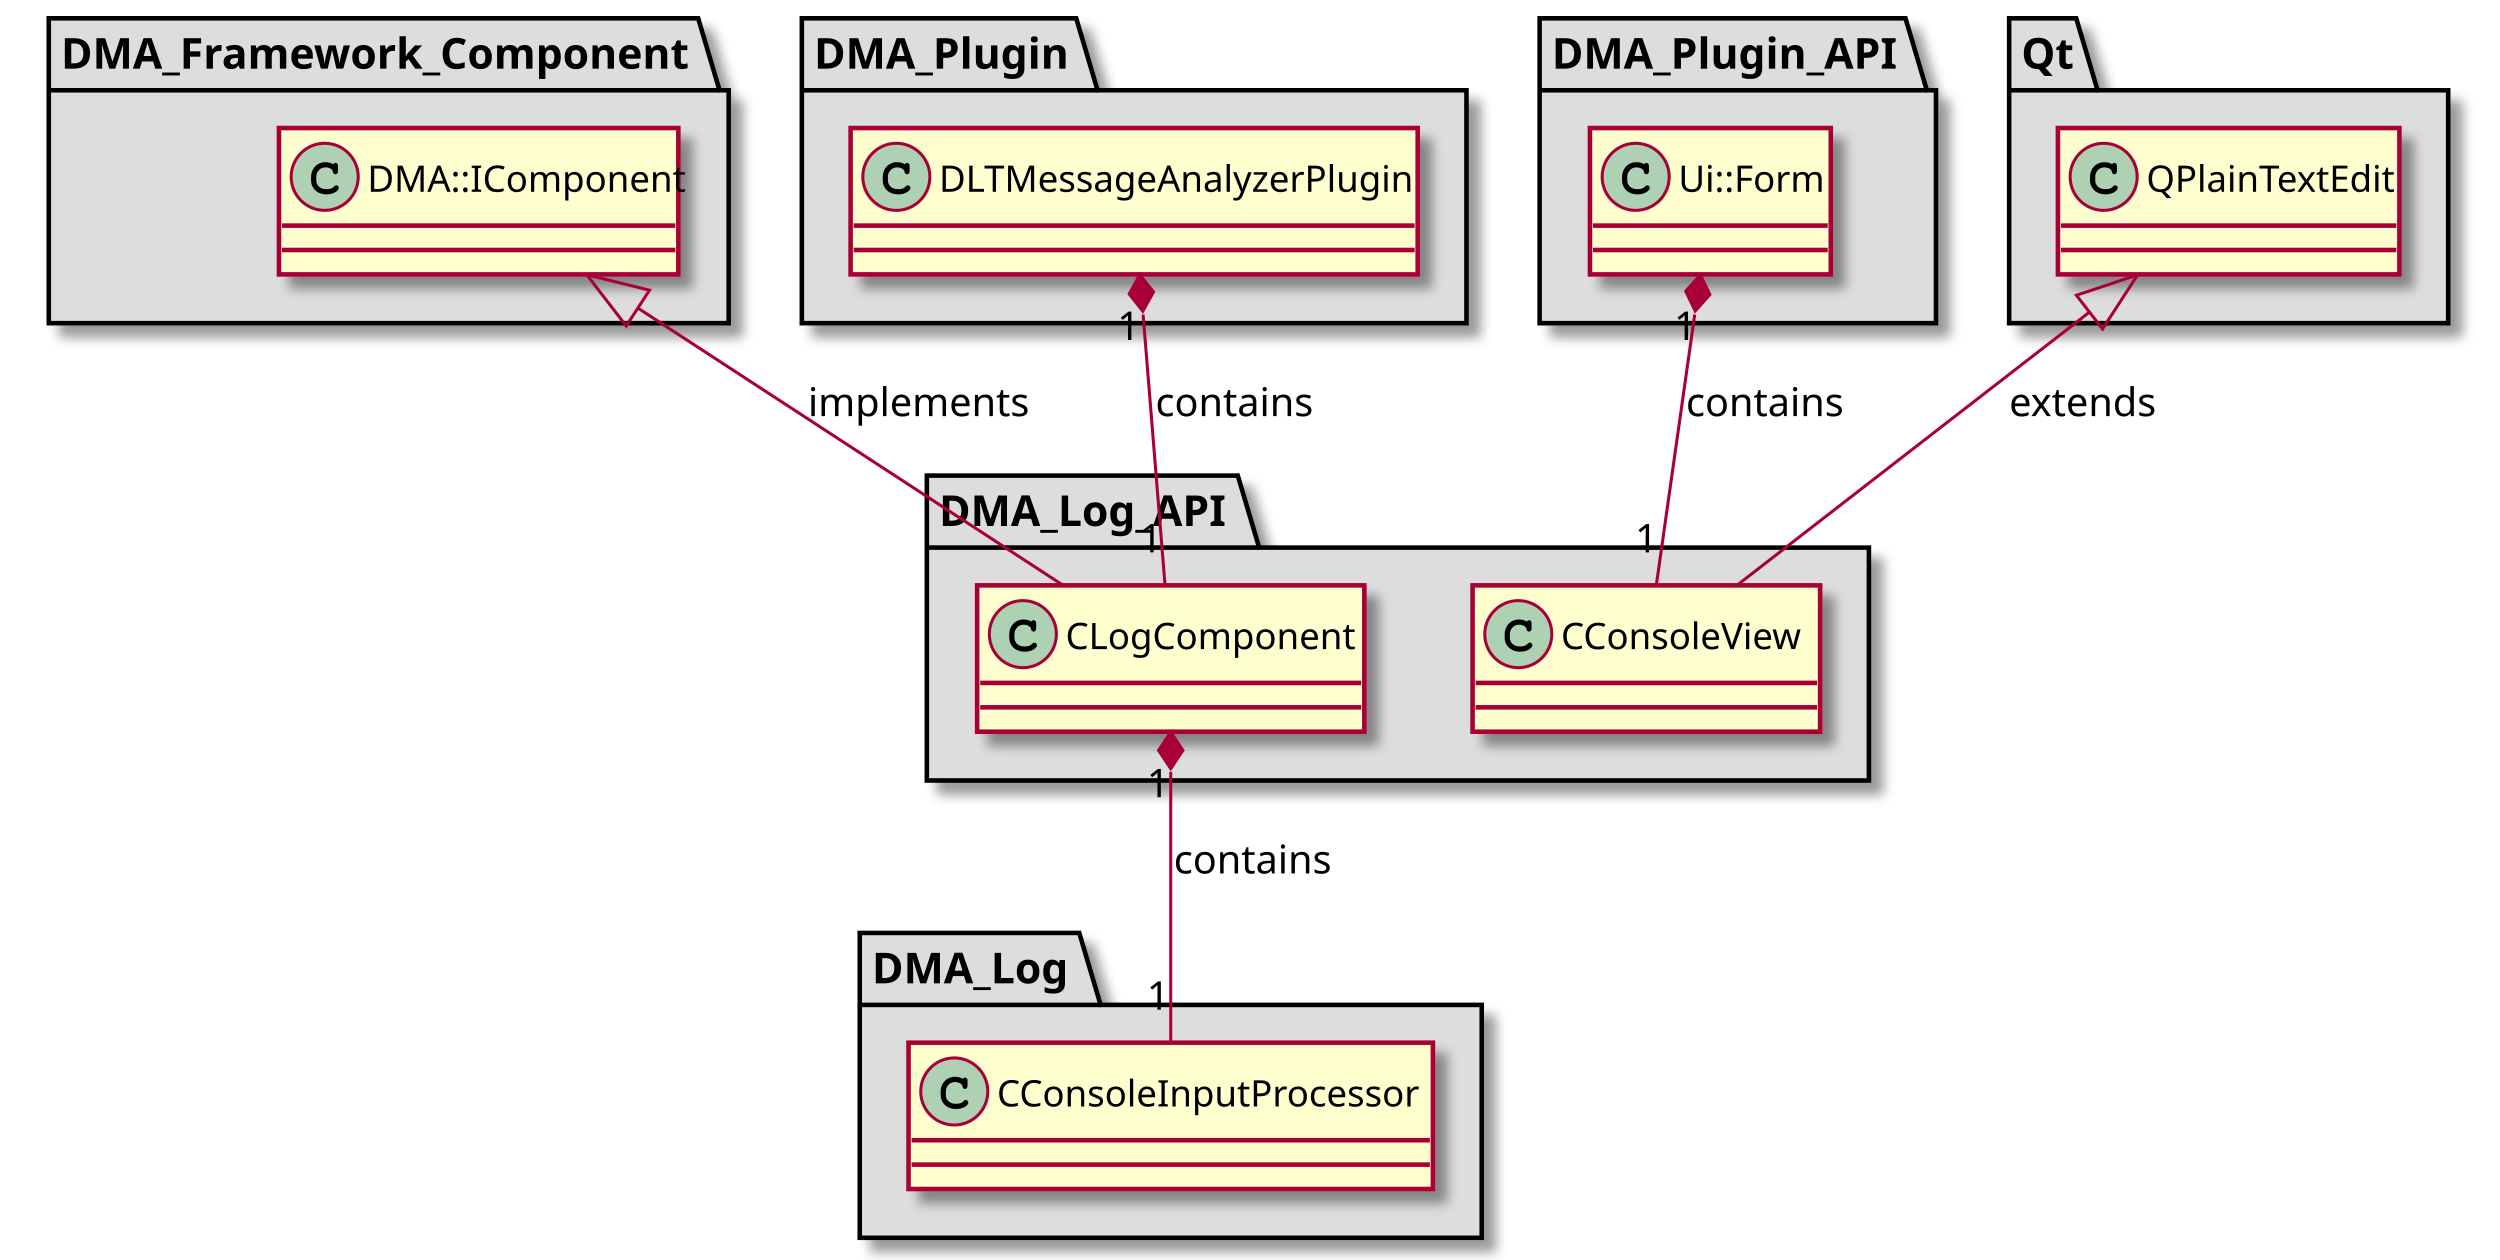
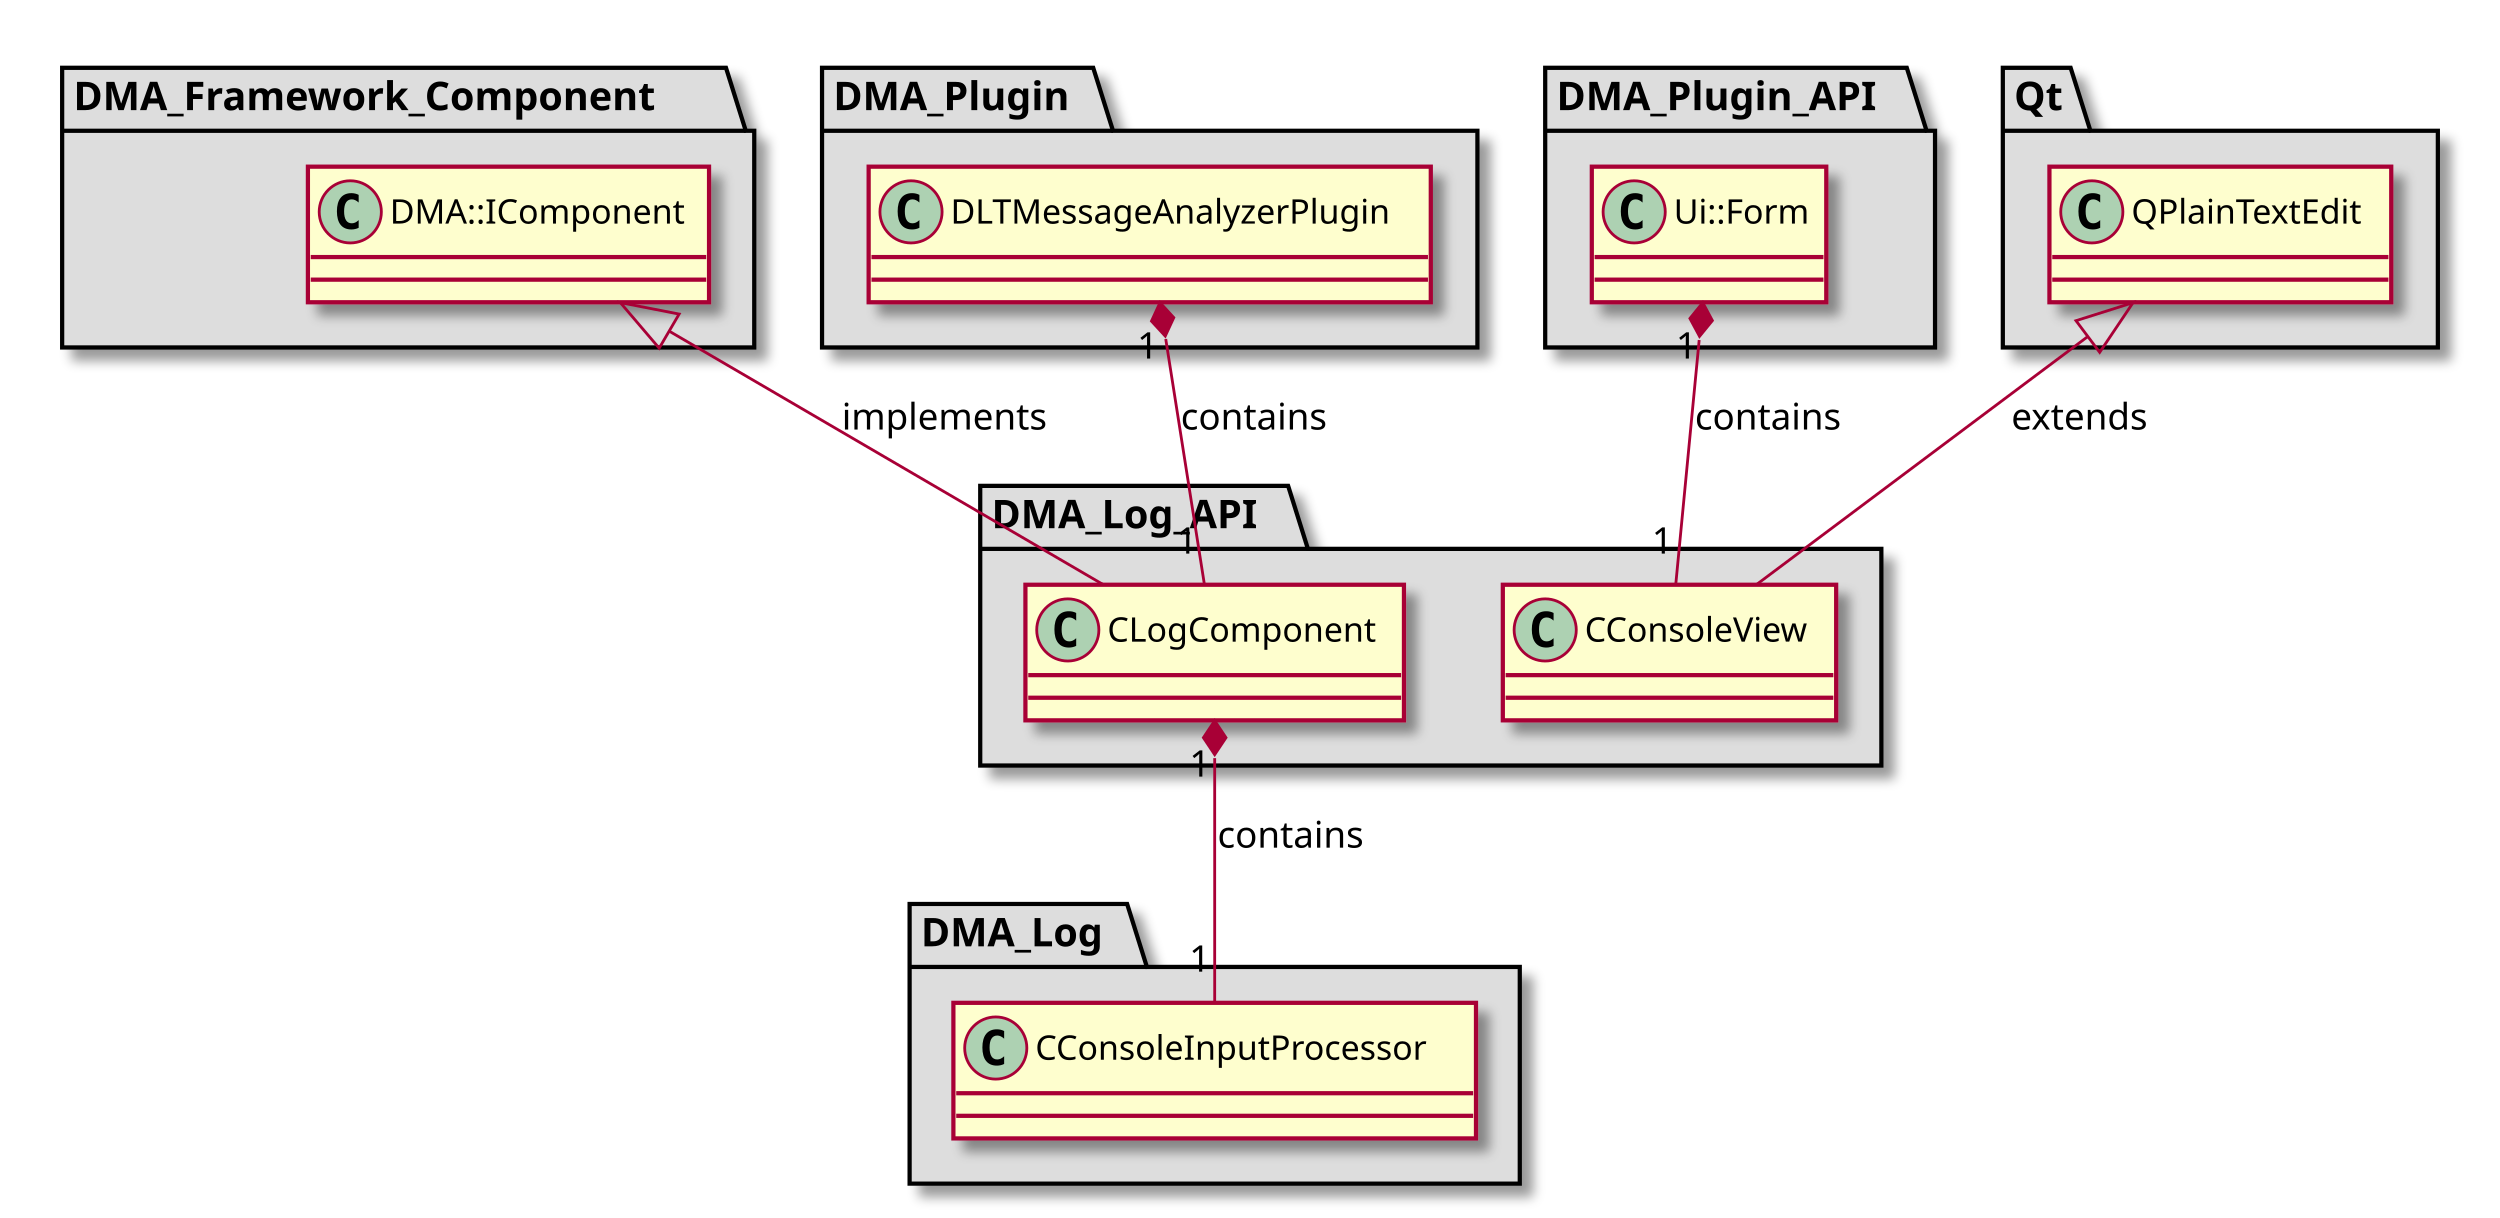
- <svg xmlns="http://www.w3.org/2000/svg" contentScriptType="application/ecmascript" contentStyleType="text/css" height="413px" preserveAspectRatio="none" style="width:820px;height:413px;background:#FEFEFE;" version="1.1" viewBox="0 0 820 413" width="820px" zoomAndPan="magnify">
+ <svg xmlns="http://www.w3.org/2000/svg" contentScriptType="application/ecmascript" contentStyleType="text/css" height="431px" preserveAspectRatio="none" style="width:885px;height:431px;background:#FEFEFE;" version="1.1" viewBox="0 0 885 431" width="885px" zoomAndPan="magnify">
  <defs>
    <filter height="300%" id="f16251mkfklags" width="300%" x="-1" y="-1">
      <feGaussianBlur result="blurOut" stdDeviation="2.0" />
      <feColorMatrix in="blurOut" result="blurOut2" type="matrix" values="0 0 0 0 0 0 0 0 0 0 0 0 0 0 0 0 0 0 .4 0" />
      <feOffset dx="4.0" dy="4.0" in="blurOut2" result="blurOut3" />
      <feBlend in="SourceGraphic" in2="blurOut3" mode="normal" />
    </filter>
  </defs>
  <g>
-     <polygon fill="#DDDDDD" filter="url(#f16251mkfklags)" points="16,6,229,6,236,29.609,239,29.609,239,106,16,106,16,6" style="stroke:#000000;stroke-width:1.5;" />
-     <line style="stroke:#000000;stroke-width:1.5;" x1="16" x2="236" y1="29.609" y2="29.609" />
-     <text fill="#000000" font-family="sans-serif" font-size="14" font-weight="bold" lengthAdjust="spacingAndGlyphs" textLength="207" x="20" y="22.533">DMA_Framework_Component</text>
-     <polygon fill="#DDDDDD" filter="url(#f16251mkfklags)" points="282,306,354,306,361,329.609,486,329.609,486,406,282,406,282,306" style="stroke:#000000;stroke-width:1.5;" />
-     <line style="stroke:#000000;stroke-width:1.5;" x1="282" x2="361" y1="329.609" y2="329.609" />
-     <text fill="#000000" font-family="sans-serif" font-size="14" font-weight="bold" lengthAdjust="spacingAndGlyphs" textLength="66" x="286" y="322.533">DMA_Log</text>
-     <polygon fill="#DDDDDD" filter="url(#f16251mkfklags)" points="304,156,406,156,413,179.609,613,179.609,613,256,304,256,304,156" style="stroke:#000000;stroke-width:1.5;" />
-     <line style="stroke:#000000;stroke-width:1.5;" x1="304" x2="413" y1="179.609" y2="179.609" />
-     <text fill="#000000" font-family="sans-serif" font-size="14" font-weight="bold" lengthAdjust="spacingAndGlyphs" textLength="96" x="308" y="172.533">DMA_Log_API</text>
-     <polygon fill="#DDDDDD" filter="url(#f16251mkfklags)" points="263,6,353,6,360,29.609,481,29.609,481,106,263,106,263,6" style="stroke:#000000;stroke-width:1.5;" />
-     <line style="stroke:#000000;stroke-width:1.5;" x1="263" x2="360" y1="29.609" y2="29.609" />
-     <text fill="#000000" font-family="sans-serif" font-size="14" font-weight="bold" lengthAdjust="spacingAndGlyphs" textLength="84" x="267" y="22.533">DMA_Plugin</text>
-     <polygon fill="#DDDDDD" filter="url(#f16251mkfklags)" points="505,6,625,6,632,29.609,635,29.609,635,106,505,106,505,6" style="stroke:#000000;stroke-width:1.5;" />
-     <line style="stroke:#000000;stroke-width:1.5;" x1="505" x2="632" y1="29.609" y2="29.609" />
-     <text fill="#000000" font-family="sans-serif" font-size="14" font-weight="bold" lengthAdjust="spacingAndGlyphs" textLength="114" x="509" y="22.533">DMA_Plugin_API</text>
-     <polygon fill="#DDDDDD" filter="url(#f16251mkfklags)" points="659,6,681,6,688,29.609,803,29.609,803,106,659,106,659,6" style="stroke:#000000;stroke-width:1.5;" />
-     <line style="stroke:#000000;stroke-width:1.5;" x1="659" x2="688" y1="29.609" y2="29.609" />
-     <text fill="#000000" font-family="sans-serif" font-size="14" font-weight="bold" lengthAdjust="spacingAndGlyphs" textLength="16" x="663" y="22.533">Qt</text>
-     <rect codeLine="8" fill="#FEFECE" filter="url(#f16251mkfklags)" height="48" id="DMA::IComponent" style="stroke:#A80036;stroke-width:1.5;" width="131" x="91.5" y="42" />
-     <ellipse cx="106.5" cy="58" fill="#ADD1B2" rx="11" ry="11" style="stroke:#A80036;stroke-width:1.0;" />
-     <path d="M109.266,53.875 Q109.422,53.656 109.609,53.547 Q109.797,53.438 110.016,53.438 Q110.391,53.438 110.625,53.695 Q110.859,53.953 110.859,54.562 L110.859,56.016 Q110.859,56.625 110.625,56.891 Q110.391,57.156 110.016,57.156 Q109.672,57.156 109.469,56.953 Q109.266,56.766 109.156,56.25 Q109.109,55.891 108.922,55.703 Q108.594,55.328 107.984,55.109 Q107.375,54.891 106.75,54.891 Q105.984,54.891 105.352,55.219 Q104.719,55.547 104.227,56.297 Q103.734,57.047 103.734,58.078 L103.734,59.172 Q103.734,60.406 104.625,61.227 Q105.516,62.047 107.109,62.047 Q108.047,62.047 108.703,61.797 Q109.094,61.641 109.516,61.203 Q109.781,60.938 109.93,60.859 Q110.078,60.781 110.281,60.781 Q110.609,60.781 110.867,61.039 Q111.125,61.297 111.125,61.641 Q111.125,61.984 110.781,62.391 Q110.281,62.969 109.484,63.297 Q108.406,63.75 107.109,63.75 Q105.594,63.75 104.391,63.125 Q103.406,62.625 102.719,61.555 Q102.031,60.484 102.031,59.203 L102.031,58.047 Q102.031,56.719 102.648,55.57 Q103.266,54.422 104.359,53.805 Q105.453,53.188 106.688,53.188 Q107.422,53.188 108.07,53.352 Q108.719,53.516 109.266,53.875 Z " fill="#000000" />
-     <text fill="#000000" font-family="sans-serif" font-size="12" lengthAdjust="spacingAndGlyphs" textLength="99" x="120.5" y="62.91">DMA::IComponent</text>
-     <line style="stroke:#A80036;stroke-width:1.5;" x1="92.5" x2="221.5" y1="74" y2="74" />
-     <line style="stroke:#A80036;stroke-width:1.5;" x1="92.5" x2="221.5" y1="82" y2="82" />
-     <rect codeLine="17" fill="#FEFECE" filter="url(#f16251mkfklags)" height="48" id="CConsoleInputProcessor" style="stroke:#A80036;stroke-width:1.5;" width="172" x="298" y="342" />
-     <ellipse cx="313" cy="358" fill="#ADD1B2" rx="11" ry="11" style="stroke:#A80036;stroke-width:1.0;" />
-     <path d="M315.766,353.875 Q315.922,353.656 316.109,353.547 Q316.297,353.438 316.516,353.438 Q316.891,353.438 317.125,353.695 Q317.359,353.953 317.359,354.562 L317.359,356.016 Q317.359,356.625 317.125,356.891 Q316.891,357.156 316.516,357.156 Q316.172,357.156 315.969,356.953 Q315.766,356.766 315.656,356.25 Q315.609,355.891 315.422,355.703 Q315.094,355.328 314.484,355.109 Q313.875,354.891 313.25,354.891 Q312.484,354.891 311.852,355.219 Q311.219,355.547 310.727,356.297 Q310.234,357.047 310.234,358.078 L310.234,359.172 Q310.234,360.406 311.125,361.227 Q312.016,362.047 313.609,362.047 Q314.547,362.047 315.203,361.797 Q315.594,361.641 316.016,361.203 Q316.281,360.938 316.43,360.859 Q316.578,360.781 316.781,360.781 Q317.109,360.781 317.367,361.039 Q317.625,361.297 317.625,361.641 Q317.625,361.984 317.281,362.391 Q316.781,362.969 315.984,363.297 Q314.906,363.75 313.609,363.75 Q312.094,363.75 310.891,363.125 Q309.906,362.625 309.219,361.555 Q308.531,360.484 308.531,359.203 L308.531,358.047 Q308.531,356.719 309.148,355.57 Q309.766,354.422 310.859,353.805 Q311.953,353.188 313.188,353.188 Q313.922,353.188 314.57,353.352 Q315.219,353.516 315.766,353.875 Z " fill="#000000" />
-     <text fill="#000000" font-family="sans-serif" font-size="12" lengthAdjust="spacingAndGlyphs" textLength="140" x="327" y="362.91">CConsoleInputProcessor</text>
-     <line style="stroke:#A80036;stroke-width:1.5;" x1="299" x2="469" y1="374" y2="374" />
-     <line style="stroke:#A80036;stroke-width:1.5;" x1="299" x2="469" y1="382" y2="382" />
-     <rect codeLine="26" fill="#FEFECE" filter="url(#f16251mkfklags)" height="48" id="CConsoleView" style="stroke:#A80036;stroke-width:1.5;" width="114" x="483" y="192" />
-     <ellipse cx="498" cy="208" fill="#ADD1B2" rx="11" ry="11" style="stroke:#A80036;stroke-width:1.0;" />
-     <path d="M500.766,203.875 Q500.922,203.656 501.109,203.547 Q501.297,203.438 501.516,203.438 Q501.891,203.438 502.125,203.695 Q502.359,203.953 502.359,204.562 L502.359,206.016 Q502.359,206.625 502.125,206.891 Q501.891,207.156 501.516,207.156 Q501.172,207.156 500.969,206.953 Q500.766,206.766 500.656,206.25 Q500.609,205.891 500.422,205.703 Q500.094,205.328 499.484,205.109 Q498.875,204.891 498.25,204.891 Q497.484,204.891 496.852,205.219 Q496.219,205.547 495.727,206.297 Q495.234,207.047 495.234,208.078 L495.234,209.172 Q495.234,210.406 496.125,211.227 Q497.016,212.047 498.609,212.047 Q499.547,212.047 500.203,211.797 Q500.594,211.641 501.016,211.203 Q501.281,210.938 501.43,210.859 Q501.578,210.781 501.781,210.781 Q502.109,210.781 502.367,211.039 Q502.625,211.297 502.625,211.641 Q502.625,211.984 502.281,212.391 Q501.781,212.969 500.984,213.297 Q499.906,213.75 498.609,213.75 Q497.094,213.75 495.891,213.125 Q494.906,212.625 494.219,211.555 Q493.531,210.484 493.531,209.203 L493.531,208.047 Q493.531,206.719 494.148,205.57 Q494.766,204.422 495.859,203.805 Q496.953,203.188 498.188,203.188 Q498.922,203.188 499.57,203.352 Q500.219,203.516 500.766,203.875 Z " fill="#000000" />
-     <text fill="#000000" font-family="sans-serif" font-size="12" lengthAdjust="spacingAndGlyphs" textLength="82" x="512" y="212.91">CConsoleView</text>
-     <line style="stroke:#A80036;stroke-width:1.5;" x1="484" x2="596" y1="224" y2="224" />
-     <line style="stroke:#A80036;stroke-width:1.5;" x1="484" x2="596" y1="232" y2="232" />
-     <rect codeLine="30" fill="#FEFECE" filter="url(#f16251mkfklags)" height="48" id="CLogComponent" style="stroke:#A80036;stroke-width:1.5;" width="127" x="320.5" y="192" />
-     <ellipse cx="335.5" cy="208" fill="#ADD1B2" rx="11" ry="11" style="stroke:#A80036;stroke-width:1.0;" />
-     <path d="M338.266,203.875 Q338.422,203.656 338.609,203.547 Q338.797,203.438 339.016,203.438 Q339.391,203.438 339.625,203.695 Q339.859,203.953 339.859,204.562 L339.859,206.016 Q339.859,206.625 339.625,206.891 Q339.391,207.156 339.016,207.156 Q338.672,207.156 338.469,206.953 Q338.266,206.766 338.156,206.25 Q338.109,205.891 337.922,205.703 Q337.594,205.328 336.984,205.109 Q336.375,204.891 335.75,204.891 Q334.984,204.891 334.352,205.219 Q333.719,205.547 333.227,206.297 Q332.734,207.047 332.734,208.078 L332.734,209.172 Q332.734,210.406 333.625,211.227 Q334.516,212.047 336.109,212.047 Q337.047,212.047 337.703,211.797 Q338.094,211.641 338.516,211.203 Q338.781,210.938 338.93,210.859 Q339.078,210.781 339.281,210.781 Q339.609,210.781 339.867,211.039 Q340.125,211.297 340.125,211.641 Q340.125,211.984 339.781,212.391 Q339.281,212.969 338.484,213.297 Q337.406,213.75 336.109,213.75 Q334.594,213.75 333.391,213.125 Q332.406,212.625 331.719,211.555 Q331.031,210.484 331.031,209.203 L331.031,208.047 Q331.031,206.719 331.648,205.57 Q332.266,204.422 333.359,203.805 Q334.453,203.188 335.688,203.188 Q336.422,203.188 337.07,203.352 Q337.719,203.516 338.266,203.875 Z " fill="#000000" />
-     <text fill="#000000" font-family="sans-serif" font-size="12" lengthAdjust="spacingAndGlyphs" textLength="95" x="349.5" y="212.91">CLogComponent</text>
-     <line style="stroke:#A80036;stroke-width:1.5;" x1="321.5" x2="446.5" y1="224" y2="224" />
-     <line style="stroke:#A80036;stroke-width:1.5;" x1="321.5" x2="446.5" y1="232" y2="232" />
-     <rect codeLine="39" fill="#FEFECE" filter="url(#f16251mkfklags)" height="48" id="DLTMessageAnalyzerPlugin" style="stroke:#A80036;stroke-width:1.5;" width="186" x="279" y="42" />
-     <ellipse cx="294" cy="58" fill="#ADD1B2" rx="11" ry="11" style="stroke:#A80036;stroke-width:1.0;" />
-     <path d="M296.766,53.875 Q296.922,53.656 297.109,53.547 Q297.297,53.438 297.516,53.438 Q297.891,53.438 298.125,53.695 Q298.359,53.953 298.359,54.562 L298.359,56.016 Q298.359,56.625 298.125,56.891 Q297.891,57.156 297.516,57.156 Q297.172,57.156 296.969,56.953 Q296.766,56.766 296.656,56.25 Q296.609,55.891 296.422,55.703 Q296.094,55.328 295.484,55.109 Q294.875,54.891 294.25,54.891 Q293.484,54.891 292.852,55.219 Q292.219,55.547 291.727,56.297 Q291.234,57.047 291.234,58.078 L291.234,59.172 Q291.234,60.406 292.125,61.227 Q293.016,62.047 294.609,62.047 Q295.547,62.047 296.203,61.797 Q296.594,61.641 297.016,61.203 Q297.281,60.938 297.43,60.859 Q297.578,60.781 297.781,60.781 Q298.109,60.781 298.367,61.039 Q298.625,61.297 298.625,61.641 Q298.625,61.984 298.281,62.391 Q297.781,62.969 296.984,63.297 Q295.906,63.75 294.609,63.75 Q293.094,63.75 291.891,63.125 Q290.906,62.625 290.219,61.555 Q289.531,60.484 289.531,59.203 L289.531,58.047 Q289.531,56.719 290.148,55.57 Q290.766,54.422 291.859,53.805 Q292.953,53.188 294.188,53.188 Q294.922,53.188 295.57,53.352 Q296.219,53.516 296.766,53.875 Z " fill="#000000" />
-     <text fill="#000000" font-family="sans-serif" font-size="12" lengthAdjust="spacingAndGlyphs" textLength="154" x="308" y="62.91">DLTMessageAnalyzerPlugin</text>
-     <line style="stroke:#A80036;stroke-width:1.5;" x1="280" x2="464" y1="74" y2="74" />
-     <line style="stroke:#A80036;stroke-width:1.5;" x1="280" x2="464" y1="82" y2="82" />
-     <rect codeLine="48" fill="#FEFECE" filter="url(#f16251mkfklags)" height="48" id="Ui::Form" style="stroke:#A80036;stroke-width:1.5;" width="79" x="521.5" y="42" />
-     <ellipse cx="536.5" cy="58" fill="#ADD1B2" rx="11" ry="11" style="stroke:#A80036;stroke-width:1.0;" />
-     <path d="M539.266,53.875 Q539.422,53.656 539.609,53.547 Q539.797,53.438 540.016,53.438 Q540.391,53.438 540.625,53.695 Q540.859,53.953 540.859,54.562 L540.859,56.016 Q540.859,56.625 540.625,56.891 Q540.391,57.156 540.016,57.156 Q539.672,57.156 539.469,56.953 Q539.266,56.766 539.156,56.25 Q539.109,55.891 538.922,55.703 Q538.594,55.328 537.984,55.109 Q537.375,54.891 536.75,54.891 Q535.984,54.891 535.352,55.219 Q534.719,55.547 534.227,56.297 Q533.734,57.047 533.734,58.078 L533.734,59.172 Q533.734,60.406 534.625,61.227 Q535.516,62.047 537.109,62.047 Q538.047,62.047 538.703,61.797 Q539.094,61.641 539.516,61.203 Q539.781,60.938 539.93,60.859 Q540.078,60.781 540.281,60.781 Q540.609,60.781 540.867,61.039 Q541.125,61.297 541.125,61.641 Q541.125,61.984 540.781,62.391 Q540.281,62.969 539.484,63.297 Q538.406,63.75 537.109,63.75 Q535.594,63.75 534.391,63.125 Q533.406,62.625 532.719,61.555 Q532.031,60.484 532.031,59.203 L532.031,58.047 Q532.031,56.719 532.648,55.57 Q533.266,54.422 534.359,53.805 Q535.453,53.188 536.688,53.188 Q537.422,53.188 538.07,53.352 Q538.719,53.516 539.266,53.875 Z " fill="#000000" />
-     <text fill="#000000" font-family="sans-serif" font-size="12" lengthAdjust="spacingAndGlyphs" textLength="47" x="550.5" y="62.91">Ui::Form</text>
-     <line style="stroke:#A80036;stroke-width:1.5;" x1="522.5" x2="599.5" y1="74" y2="74" />
-     <line style="stroke:#A80036;stroke-width:1.5;" x1="522.5" x2="599.5" y1="82" y2="82" />
-     <rect codeLine="57" fill="#FEFECE" filter="url(#f16251mkfklags)" height="48" id="QPlainTextEdit" style="stroke:#A80036;stroke-width:1.5;" width="112" x="675" y="42" />
-     <ellipse cx="690" cy="58" fill="#ADD1B2" rx="11" ry="11" style="stroke:#A80036;stroke-width:1.0;" />
-     <path d="M692.766,53.875 Q692.922,53.656 693.109,53.547 Q693.297,53.438 693.516,53.438 Q693.891,53.438 694.125,53.695 Q694.359,53.953 694.359,54.562 L694.359,56.016 Q694.359,56.625 694.125,56.891 Q693.891,57.156 693.516,57.156 Q693.172,57.156 692.969,56.953 Q692.766,56.766 692.656,56.25 Q692.609,55.891 692.422,55.703 Q692.094,55.328 691.484,55.109 Q690.875,54.891 690.25,54.891 Q689.484,54.891 688.852,55.219 Q688.219,55.547 687.727,56.297 Q687.234,57.047 687.234,58.078 L687.234,59.172 Q687.234,60.406 688.125,61.227 Q689.016,62.047 690.609,62.047 Q691.547,62.047 692.203,61.797 Q692.594,61.641 693.016,61.203 Q693.281,60.938 693.43,60.859 Q693.578,60.781 693.781,60.781 Q694.109,60.781 694.367,61.039 Q694.625,61.297 694.625,61.641 Q694.625,61.984 694.281,62.391 Q693.781,62.969 692.984,63.297 Q691.906,63.75 690.609,63.75 Q689.094,63.75 687.891,63.125 Q686.906,62.625 686.219,61.555 Q685.531,60.484 685.531,59.203 L685.531,58.047 Q685.531,56.719 686.148,55.57 Q686.766,54.422 687.859,53.805 Q688.953,53.188 690.188,53.188 Q690.922,53.188 691.57,53.352 Q692.219,53.516 692.766,53.875 Z " fill="#000000" />
-     <text fill="#000000" font-family="sans-serif" font-size="12" lengthAdjust="spacingAndGlyphs" textLength="80" x="704" y="62.91">QPlainTextEdit</text>
-     <line style="stroke:#A80036;stroke-width:1.5;" x1="676" x2="786" y1="74" y2="74" />
-     <line style="stroke:#A80036;stroke-width:1.5;" x1="676" x2="786" y1="82" y2="82" />
-     <path codeLine="64" d="M685.267,102.437 C649.525,130.133 600.875,167.83 569.949,191.794 " fill="none" id="QPlainTextEdit-backto-CConsoleView" style="stroke:#A80036;stroke-width:1.0;" />
-     <polygon fill="none" points="681.059,96.842,701.156,90.125,689.634,107.908,681.059,96.842" style="stroke:#A80036;stroke-width:1.0;" />
-     <text fill="#000000" font-family="sans-serif" font-size="13" lengthAdjust="spacingAndGlyphs" textLength="46" x="659" y="136.495">extends</text>
-     <path codeLine="65" d="M209.346,101.129 C251.995,128.935 311.069,167.45 348.406,191.794 " fill="none" id="DMA::IComponent-backto-CLogComponent" style="stroke:#A80036;stroke-width:1.0;" />
-     <polygon fill="none" points="205.399,106.912,192.469,90.125,213.046,95.184,205.399,106.912" style="stroke:#A80036;stroke-width:1.0;" />
-     <text fill="#000000" font-family="sans-serif" font-size="13" lengthAdjust="spacingAndGlyphs" textLength="67" x="265" y="136.495">implements</text>
-     <path codeLine="68" d="M384,253.15 C384,280.682 384,317.78 384,341.549 " fill="none" id="CLogComponent-backto-CConsoleInputProcessor" style="stroke:#A80036;stroke-width:1.0;" />
-     <polygon fill="#A80036" points="384,240.125,380,246.125,384,252.125,388,246.125,384,240.125" style="stroke:#A80036;stroke-width:1.0;" />
-     <text fill="#000000" font-family="sans-serif" font-size="13" lengthAdjust="spacingAndGlyphs" textLength="49" x="385" y="286.495">contains</text>
-     <text fill="#000000" font-family="sans-serif" font-size="13" lengthAdjust="spacingAndGlyphs" textLength="7" x="376.147" y="261.493">1</text>
-     <text fill="#000000" font-family="sans-serif" font-size="13" lengthAdjust="spacingAndGlyphs" textLength="7" x="376.147" y="331.177">1</text>
-     <path codeLine="69" d="M374.931,103.15 C377.163,130.682 380.171,167.78 382.099,191.549 " fill="none" id="DLTMessageAnalyzerPlugin-backto-CLogComponent" style="stroke:#A80036;stroke-width:1.0;" />
-     <polygon fill="#A80036" points="373.875,90.125,370.373,96.428,374.844,102.086,378.347,95.782,373.875,90.125" style="stroke:#A80036;stroke-width:1.0;" />
-     <text fill="#000000" font-family="sans-serif" font-size="13" lengthAdjust="spacingAndGlyphs" textLength="49" x="379" y="136.495">contains</text>
-     <text fill="#000000" font-family="sans-serif" font-size="13" lengthAdjust="spacingAndGlyphs" textLength="7" x="366.479" y="111.493">1</text>
-     <text fill="#000000" font-family="sans-serif" font-size="13" lengthAdjust="spacingAndGlyphs" textLength="7" x="373.783" y="181.177">1</text>
-     <path codeLine="70" d="M555.871,103.15 C551.964,130.682 546.7,167.78 543.328,191.549 " fill="none" id="Ui::Form-backto-CConsoleView" style="stroke:#A80036;stroke-width:1.0;" />
-     <polygon fill="#A80036" points="557.719,90.125,552.916,95.504,556.034,102.006,560.837,96.627,557.719,90.125" style="stroke:#A80036;stroke-width:1.0;" />
-     <text fill="#000000" font-family="sans-serif" font-size="13" lengthAdjust="spacingAndGlyphs" textLength="49" x="553" y="136.495">contains</text>
-     <text fill="#000000" font-family="sans-serif" font-size="13" lengthAdjust="spacingAndGlyphs" textLength="7" x="549.066" y="111.493">1</text>
-     <text fill="#000000" font-family="sans-serif" font-size="13" lengthAdjust="spacingAndGlyphs" textLength="7" x="536.286" y="181.177">1</text>
+     <polygon fill="#DDDDDD" filter="url(#f16251mkfklags)" points="22,24,257,24,264,46.297,267,46.297,267,123,22,123,22,24" style="stroke: #000000; stroke-width: 1.5;" />
+     <line style="stroke: #000000; stroke-width: 1.5;" x1="22" x2="264" y1="46.297" y2="46.297" />
+     <text fill="#000000" font-family="sans-serif" font-size="14" font-weight="bold" lengthAdjust="spacingAndGlyphs" textLength="229" x="26" y="38.995">DMA_Framework_Component</text>
+     <polygon fill="#DDDDDD" filter="url(#f16251mkfklags)" points="322,320,399,320,406,342.297,538,342.297,538,419,322,419,322,320" style="stroke: #000000; stroke-width: 1.5;" />
+     <line style="stroke: #000000; stroke-width: 1.5;" x1="322" x2="406" y1="342.297" y2="342.297" />
+     <text fill="#000000" font-family="sans-serif" font-size="14" font-weight="bold" lengthAdjust="spacingAndGlyphs" textLength="71" x="326" y="334.995">DMA_Log</text>
+     <polygon fill="#DDDDDD" filter="url(#f16251mkfklags)" points="347,172,456,172,463,194.297,666,194.297,666,271,347,271,347,172" style="stroke: #000000; stroke-width: 1.5;" />
+     <line style="stroke: #000000; stroke-width: 1.5;" x1="347" x2="463" y1="194.297" y2="194.297" />
+     <text fill="#000000" font-family="sans-serif" font-size="14" font-weight="bold" lengthAdjust="spacingAndGlyphs" textLength="103" x="351" y="186.995">DMA_Log_API</text>
+     <polygon fill="#DDDDDD" filter="url(#f16251mkfklags)" points="291,24,387,24,394,46.297,523,46.297,523,123,291,123,291,24" style="stroke: #000000; stroke-width: 1.5;" />
+     <line style="stroke: #000000; stroke-width: 1.5;" x1="291" x2="394" y1="46.297" y2="46.297" />
+     <text fill="#000000" font-family="sans-serif" font-size="14" font-weight="bold" lengthAdjust="spacingAndGlyphs" textLength="90" x="295" y="38.995">DMA_Plugin</text>
+     <polygon fill="#DDDDDD" filter="url(#f16251mkfklags)" points="547,24,675,24,682,46.297,685,46.297,685,123,547,123,547,24" style="stroke: #000000; stroke-width: 1.5;" />
+     <line style="stroke: #000000; stroke-width: 1.5;" x1="547" x2="682" y1="46.297" y2="46.297" />
+     <text fill="#000000" font-family="sans-serif" font-size="14" font-weight="bold" lengthAdjust="spacingAndGlyphs" textLength="122" x="551" y="38.995">DMA_Plugin_API</text>
+     <polygon fill="#DDDDDD" filter="url(#f16251mkfklags)" points="709,24,733,24,740,46.297,863,46.297,863,123,709,123,709,24" style="stroke: #000000; stroke-width: 1.5;" />
+     <line style="stroke: #000000; stroke-width: 1.5;" x1="709" x2="740" y1="46.297" y2="46.297" />
+     <text fill="#000000" font-family="sans-serif" font-size="14" font-weight="bold" lengthAdjust="spacingAndGlyphs" textLength="18" x="713" y="38.995">Qt</text>
+     <rect fill="#FEFECE" filter="url(#f16251mkfklags)" height="48" id="DMA::IComponent" style="stroke: #A80036; stroke-width: 1.5;" width="142" x="109" y="59" />
+     <ellipse cx="124" cy="75" fill="#ADD1B2" rx="11" ry="11" style="stroke: #A80036; stroke-width: 1.0;" />
+     <path d="M126.969,80.641 Q126.391,80.938 125.75,81.078 Q125.109,81.234 124.406,81.234 Q121.906,81.234 120.578,79.594 Q119.266,77.938 119.266,74.812 Q119.266,71.688 120.578,70.031 Q121.906,68.375 124.406,68.375 Q125.109,68.375 125.75,68.531 Q126.406,68.688 126.969,68.984 L126.969,71.703 Q126.344,71.125 125.75,70.859 Q125.156,70.578 124.531,70.578 Q123.188,70.578 122.5,71.656 Q121.812,72.719 121.812,74.812 Q121.812,76.906 122.5,77.984 Q123.188,79.047 124.531,79.047 Q125.156,79.047 125.75,78.781 Q126.344,78.5 126.969,77.922 L126.969,80.641 Z " />
+     <text fill="#000000" font-family="sans-serif" font-size="12" lengthAdjust="spacingAndGlyphs" textLength="110" x="138" y="79.154">DMA::IComponent</text>
+     <line style="stroke: #A80036; stroke-width: 1.5;" x1="110" x2="250" y1="91" y2="91" />
+     <line style="stroke: #A80036; stroke-width: 1.5;" x1="110" x2="250" y1="99" y2="99" />
+     <rect fill="#FEFECE" filter="url(#f16251mkfklags)" height="48" id="CConsoleInputProcessor" style="stroke: #A80036; stroke-width: 1.5;" width="185" x="337.5" y="355" />
+     <ellipse cx="352.5" cy="371" fill="#ADD1B2" rx="11" ry="11" style="stroke: #A80036; stroke-width: 1.0;" />
+     <path d="M355.469,376.641 Q354.891,376.938 354.25,377.078 Q353.609,377.234 352.906,377.234 Q350.406,377.234 349.078,375.594 Q347.766,373.938 347.766,370.812 Q347.766,367.688 349.078,366.031 Q350.406,364.375 352.906,364.375 Q353.609,364.375 354.25,364.531 Q354.906,364.688 355.469,364.984 L355.469,367.703 Q354.844,367.125 354.25,366.859 Q353.656,366.578 353.031,366.578 Q351.688,366.578 351,367.656 Q350.312,368.719 350.312,370.812 Q350.312,372.906 351,373.984 Q351.688,375.047 353.031,375.047 Q353.656,375.047 354.25,374.781 Q354.844,374.5 355.469,373.922 L355.469,376.641 Z " />
+     <text fill="#000000" font-family="sans-serif" font-size="12" lengthAdjust="spacingAndGlyphs" textLength="153" x="366.5" y="375.154">CConsoleInputProcessor</text>
+     <line style="stroke: #A80036; stroke-width: 1.5;" x1="338.5" x2="521.5" y1="387" y2="387" />
+     <line style="stroke: #A80036; stroke-width: 1.5;" x1="338.5" x2="521.5" y1="395" y2="395" />
+     <rect fill="#FEFECE" filter="url(#f16251mkfklags)" height="48" id="CConsoleView" style="stroke: #A80036; stroke-width: 1.5;" width="118" x="532" y="207" />
+     <ellipse cx="547" cy="223" fill="#ADD1B2" rx="11" ry="11" style="stroke: #A80036; stroke-width: 1.0;" />
+     <path d="M549.969,228.641 Q549.391,228.938 548.75,229.078 Q548.109,229.234 547.406,229.234 Q544.906,229.234 543.578,227.594 Q542.266,225.938 542.266,222.812 Q542.266,219.688 543.578,218.031 Q544.906,216.375 547.406,216.375 Q548.109,216.375 548.75,216.531 Q549.406,216.688 549.969,216.984 L549.969,219.703 Q549.344,219.125 548.75,218.859 Q548.156,218.578 547.531,218.578 Q546.188,218.578 545.5,219.656 Q544.812,220.719 544.812,222.812 Q544.812,224.906 545.5,225.984 Q546.188,227.047 547.531,227.047 Q548.156,227.047 548.75,226.781 Q549.344,226.5 549.969,225.922 L549.969,228.641 Z " />
+     <text fill="#000000" font-family="sans-serif" font-size="12" lengthAdjust="spacingAndGlyphs" textLength="86" x="561" y="227.154">CConsoleView</text>
+     <line style="stroke: #A80036; stroke-width: 1.5;" x1="533" x2="649" y1="239" y2="239" />
+     <line style="stroke: #A80036; stroke-width: 1.5;" x1="533" x2="649" y1="247" y2="247" />
+     <rect fill="#FEFECE" filter="url(#f16251mkfklags)" height="48" id="CLogComponent" style="stroke: #A80036; stroke-width: 1.5;" width="134" x="363" y="207" />
+     <ellipse cx="378" cy="223" fill="#ADD1B2" rx="11" ry="11" style="stroke: #A80036; stroke-width: 1.0;" />
+     <path d="M380.969,228.641 Q380.391,228.938 379.75,229.078 Q379.109,229.234 378.406,229.234 Q375.906,229.234 374.578,227.594 Q373.266,225.938 373.266,222.812 Q373.266,219.688 374.578,218.031 Q375.906,216.375 378.406,216.375 Q379.109,216.375 379.75,216.531 Q380.406,216.688 380.969,216.984 L380.969,219.703 Q380.344,219.125 379.75,218.859 Q379.156,218.578 378.531,218.578 Q377.188,218.578 376.5,219.656 Q375.812,220.719 375.812,222.812 Q375.812,224.906 376.5,225.984 Q377.188,227.047 378.531,227.047 Q379.156,227.047 379.75,226.781 Q380.344,226.5 380.969,225.922 L380.969,228.641 Z " />
+     <text fill="#000000" font-family="sans-serif" font-size="12" lengthAdjust="spacingAndGlyphs" textLength="102" x="392" y="227.154">CLogComponent</text>
+     <line style="stroke: #A80036; stroke-width: 1.5;" x1="364" x2="496" y1="239" y2="239" />
+     <line style="stroke: #A80036; stroke-width: 1.5;" x1="364" x2="496" y1="247" y2="247" />
+     <rect fill="#FEFECE" filter="url(#f16251mkfklags)" height="48" id="DLTMessageAnalyzerPlugin" style="stroke: #A80036; stroke-width: 1.5;" width="199" x="307.5" y="59" />
+     <ellipse cx="322.5" cy="75" fill="#ADD1B2" rx="11" ry="11" style="stroke: #A80036; stroke-width: 1.0;" />
+     <path d="M325.469,80.641 Q324.891,80.938 324.25,81.078 Q323.609,81.234 322.906,81.234 Q320.406,81.234 319.078,79.594 Q317.766,77.938 317.766,74.812 Q317.766,71.688 319.078,70.031 Q320.406,68.375 322.906,68.375 Q323.609,68.375 324.25,68.531 Q324.906,68.688 325.469,68.984 L325.469,71.703 Q324.844,71.125 324.25,70.859 Q323.656,70.578 323.031,70.578 Q321.688,70.578 321,71.656 Q320.312,72.719 320.312,74.812 Q320.312,76.906 321,77.984 Q321.688,79.047 323.031,79.047 Q323.656,79.047 324.25,78.781 Q324.844,78.5 325.469,77.922 L325.469,80.641 Z " />
+     <text fill="#000000" font-family="sans-serif" font-size="12" lengthAdjust="spacingAndGlyphs" textLength="167" x="336.5" y="79.154">DLTMessageAnalyzerPlugin</text>
+     <line style="stroke: #A80036; stroke-width: 1.5;" x1="308.5" x2="505.5" y1="91" y2="91" />
+     <line style="stroke: #A80036; stroke-width: 1.5;" x1="308.5" x2="505.5" y1="99" y2="99" />
+     <rect fill="#FEFECE" filter="url(#f16251mkfklags)" height="48" id="Ui::Form" style="stroke: #A80036; stroke-width: 1.5;" width="83" x="563.5" y="59" />
+     <ellipse cx="578.5" cy="75" fill="#ADD1B2" rx="11" ry="11" style="stroke: #A80036; stroke-width: 1.0;" />
+     <path d="M581.469,80.641 Q580.891,80.938 580.25,81.078 Q579.609,81.234 578.906,81.234 Q576.406,81.234 575.078,79.594 Q573.766,77.938 573.766,74.812 Q573.766,71.688 575.078,70.031 Q576.406,68.375 578.906,68.375 Q579.609,68.375 580.25,68.531 Q580.906,68.688 581.469,68.984 L581.469,71.703 Q580.844,71.125 580.25,70.859 Q579.656,70.578 579.031,70.578 Q577.688,70.578 577,71.656 Q576.312,72.719 576.312,74.812 Q576.312,76.906 577,77.984 Q577.688,79.047 579.031,79.047 Q579.656,79.047 580.25,78.781 Q580.844,78.5 581.469,77.922 L581.469,80.641 Z " />
+     <text fill="#000000" font-family="sans-serif" font-size="12" lengthAdjust="spacingAndGlyphs" textLength="51" x="592.5" y="79.154">Ui::Form</text>
+     <line style="stroke: #A80036; stroke-width: 1.5;" x1="564.5" x2="645.5" y1="91" y2="91" />
+     <line style="stroke: #A80036; stroke-width: 1.5;" x1="564.5" x2="645.5" y1="99" y2="99" />
+     <rect fill="#FEFECE" filter="url(#f16251mkfklags)" height="48" id="QPlainTextEdit" style="stroke: #A80036; stroke-width: 1.5;" width="121" x="725.5" y="59" />
+     <ellipse cx="740.5" cy="75" fill="#ADD1B2" rx="11" ry="11" style="stroke: #A80036; stroke-width: 1.0;" />
+     <path d="M743.469,80.641 Q742.891,80.938 742.25,81.078 Q741.609,81.234 740.906,81.234 Q738.406,81.234 737.078,79.594 Q735.766,77.938 735.766,74.812 Q735.766,71.688 737.078,70.031 Q738.406,68.375 740.906,68.375 Q741.609,68.375 742.25,68.531 Q742.906,68.688 743.469,68.984 L743.469,71.703 Q742.844,71.125 742.25,70.859 Q741.656,70.578 741.031,70.578 Q739.688,70.578 739,71.656 Q738.312,72.719 738.312,74.812 Q738.312,76.906 739,77.984 Q739.688,79.047 741.031,79.047 Q741.656,79.047 742.25,78.781 Q742.844,78.5 743.469,77.922 L743.469,80.641 Z " />
+     <text fill="#000000" font-family="sans-serif" font-size="12" lengthAdjust="spacingAndGlyphs" textLength="89" x="754.5" y="79.154">QPlainTextEdit</text>
+     <line style="stroke: #A80036; stroke-width: 1.5;" x1="726.5" x2="845.5" y1="91" y2="91" />
+     <line style="stroke: #A80036; stroke-width: 1.5;" x1="726.5" x2="845.5" y1="99" y2="99" />
+     <path d="M738.91,119.26 C702.52,146.5 653.22,183.41 621.75,206.97 " fill="none" id="QPlainTextEdit-CConsoleView" style="stroke: #A80036; stroke-width: 1.0;" />
+     <polygon fill="none" points="734.9,113.52,755.1,107.13,743.29,124.72,734.9,113.52" style="stroke: #A80036; stroke-width: 1.0;" />
+     <text fill="#000000" font-family="sans-serif" font-size="13" lengthAdjust="spacingAndGlyphs" textLength="51" x="712" y="152.067">extends</text>
+     <path d="M236.92,117.24 C283.86,144.65 349.23,182.83 390.57,206.97 " fill="none" id="DMA::IComponent-CLogComponent" style="stroke: #A80036; stroke-width: 1.0;" />
+     <polygon fill="none" points="233.35,123.26,219.61,107.13,240.41,111.18,233.35,123.26" style="stroke: #A80036; stroke-width: 1.0;" />
+     <text fill="#000000" font-family="sans-serif" font-size="13" lengthAdjust="spacingAndGlyphs" textLength="76" x="298" y="152.067">implements</text>
+     <path d="M430,268.37 C430,295.5 430,331.73 430,354.97 " fill="none" id="CLogComponent-CConsoleInputProcessor" style="stroke: #A80036; stroke-width: 1.0;" />
+     <polygon fill="#A80036" points="430,255.13,426,261.13,430,267.13,434,261.13,430,255.13" style="stroke: #A80036; stroke-width: 1.0;" />
+     <text fill="#000000" font-family="sans-serif" font-size="13" lengthAdjust="spacingAndGlyphs" textLength="54" x="431" y="300.067">contains</text>
+     <text fill="#000000" font-family="sans-serif" font-size="13" lengthAdjust="spacingAndGlyphs" textLength="8" x="421.025" y="274.923">1</text>
+     <text fill="#000000" font-family="sans-serif" font-size="13" lengthAdjust="spacingAndGlyphs" textLength="8" x="420.975" y="343.974">1</text>
+     <path d="M412.67,120 C416.95,147.17 422.69,183.63 426.37,206.97 " fill="none" id="DLTMessageAnalyzerPlugin-CLogComponent" style="stroke: #A80036; stroke-width: 1.0;" />
+     <polygon fill="#A80036" points="410.64,107.13,407.618,113.677,412.499,118.985,415.521,112.438,410.64,107.13" style="stroke: #A80036; stroke-width: 1.0;" />
+     <text fill="#000000" font-family="sans-serif" font-size="13" lengthAdjust="spacingAndGlyphs" textLength="54" x="418" y="152.067">contains</text>
+     <text fill="#000000" font-family="sans-serif" font-size="13" lengthAdjust="spacingAndGlyphs" textLength="8" x="402.552" y="126.923">1</text>
+     <text fill="#000000" font-family="sans-serif" font-size="13" lengthAdjust="spacingAndGlyphs" textLength="8" x="416.415" y="195.974">1</text>
+     <path d="M601.51,120.37 C598.91,147.5 595.44,183.73 593.21,206.97 " fill="none" id="Ui::Form-CConsoleView" style="stroke: #A80036; stroke-width: 1.0;" />
+     <polygon fill="#A80036" points="602.78,107.13,598.225,112.72,601.633,119.075,606.188,113.485,602.78,107.13" style="stroke: #A80036; stroke-width: 1.0;" />
+     <text fill="#000000" font-family="sans-serif" font-size="13" lengthAdjust="spacingAndGlyphs" textLength="54" x="600" y="152.067">contains</text>
+     <text fill="#000000" font-family="sans-serif" font-size="13" lengthAdjust="spacingAndGlyphs" textLength="8" x="593.264" y="126.923">1</text>
+     <text fill="#000000" font-family="sans-serif" font-size="13" lengthAdjust="spacingAndGlyphs" textLength="8" x="584.751" y="195.974">1</text>
  </g>
</svg>
